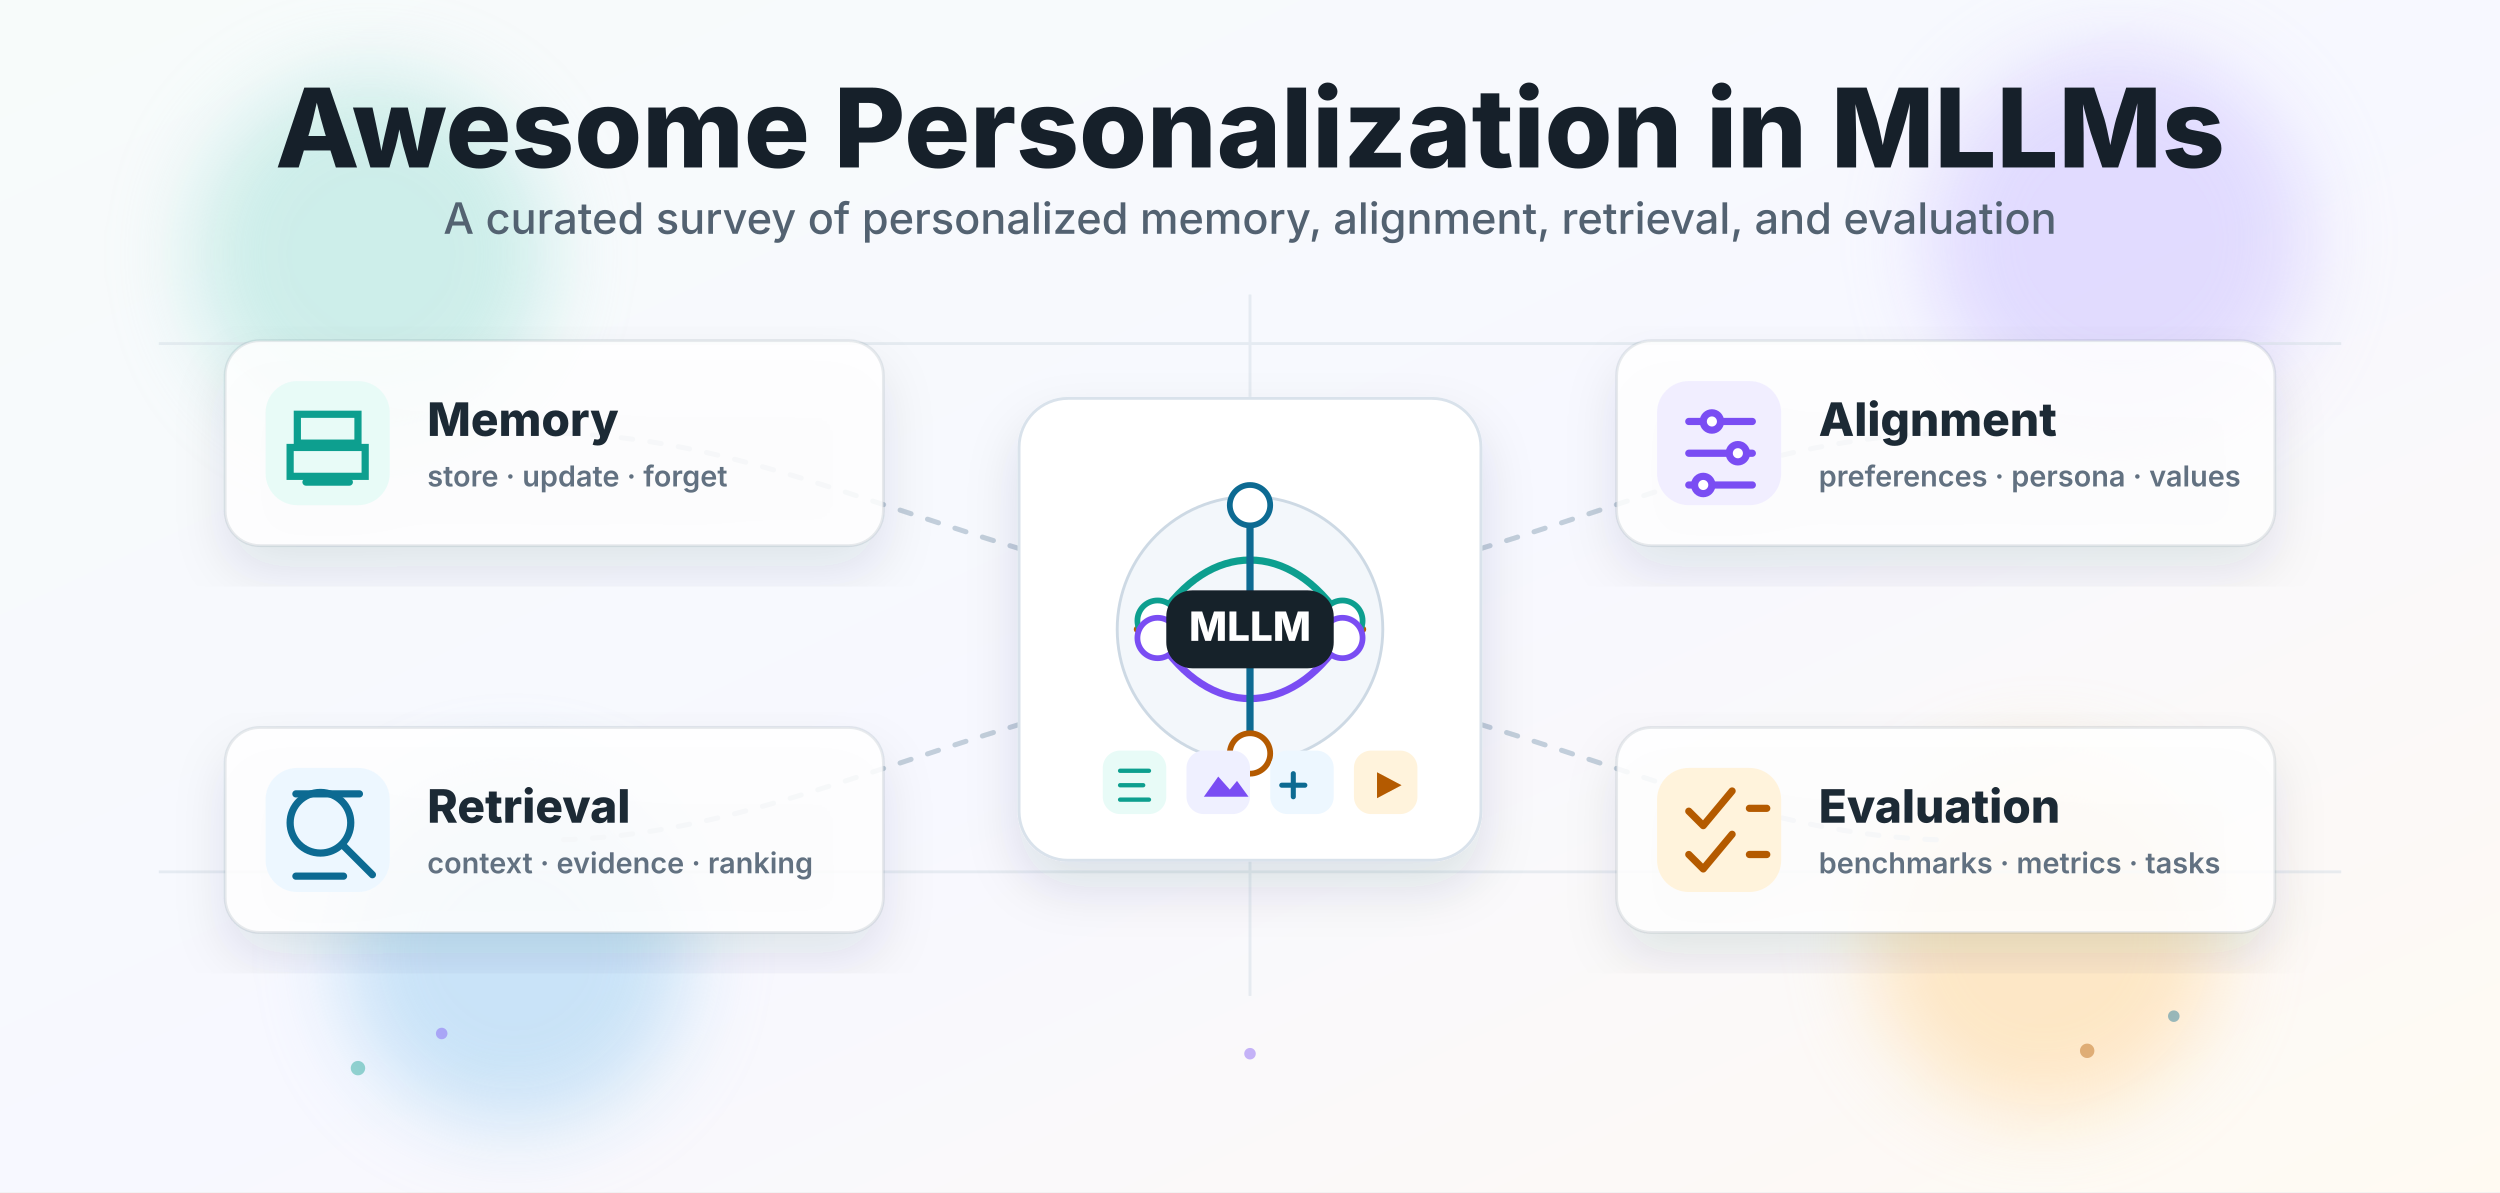
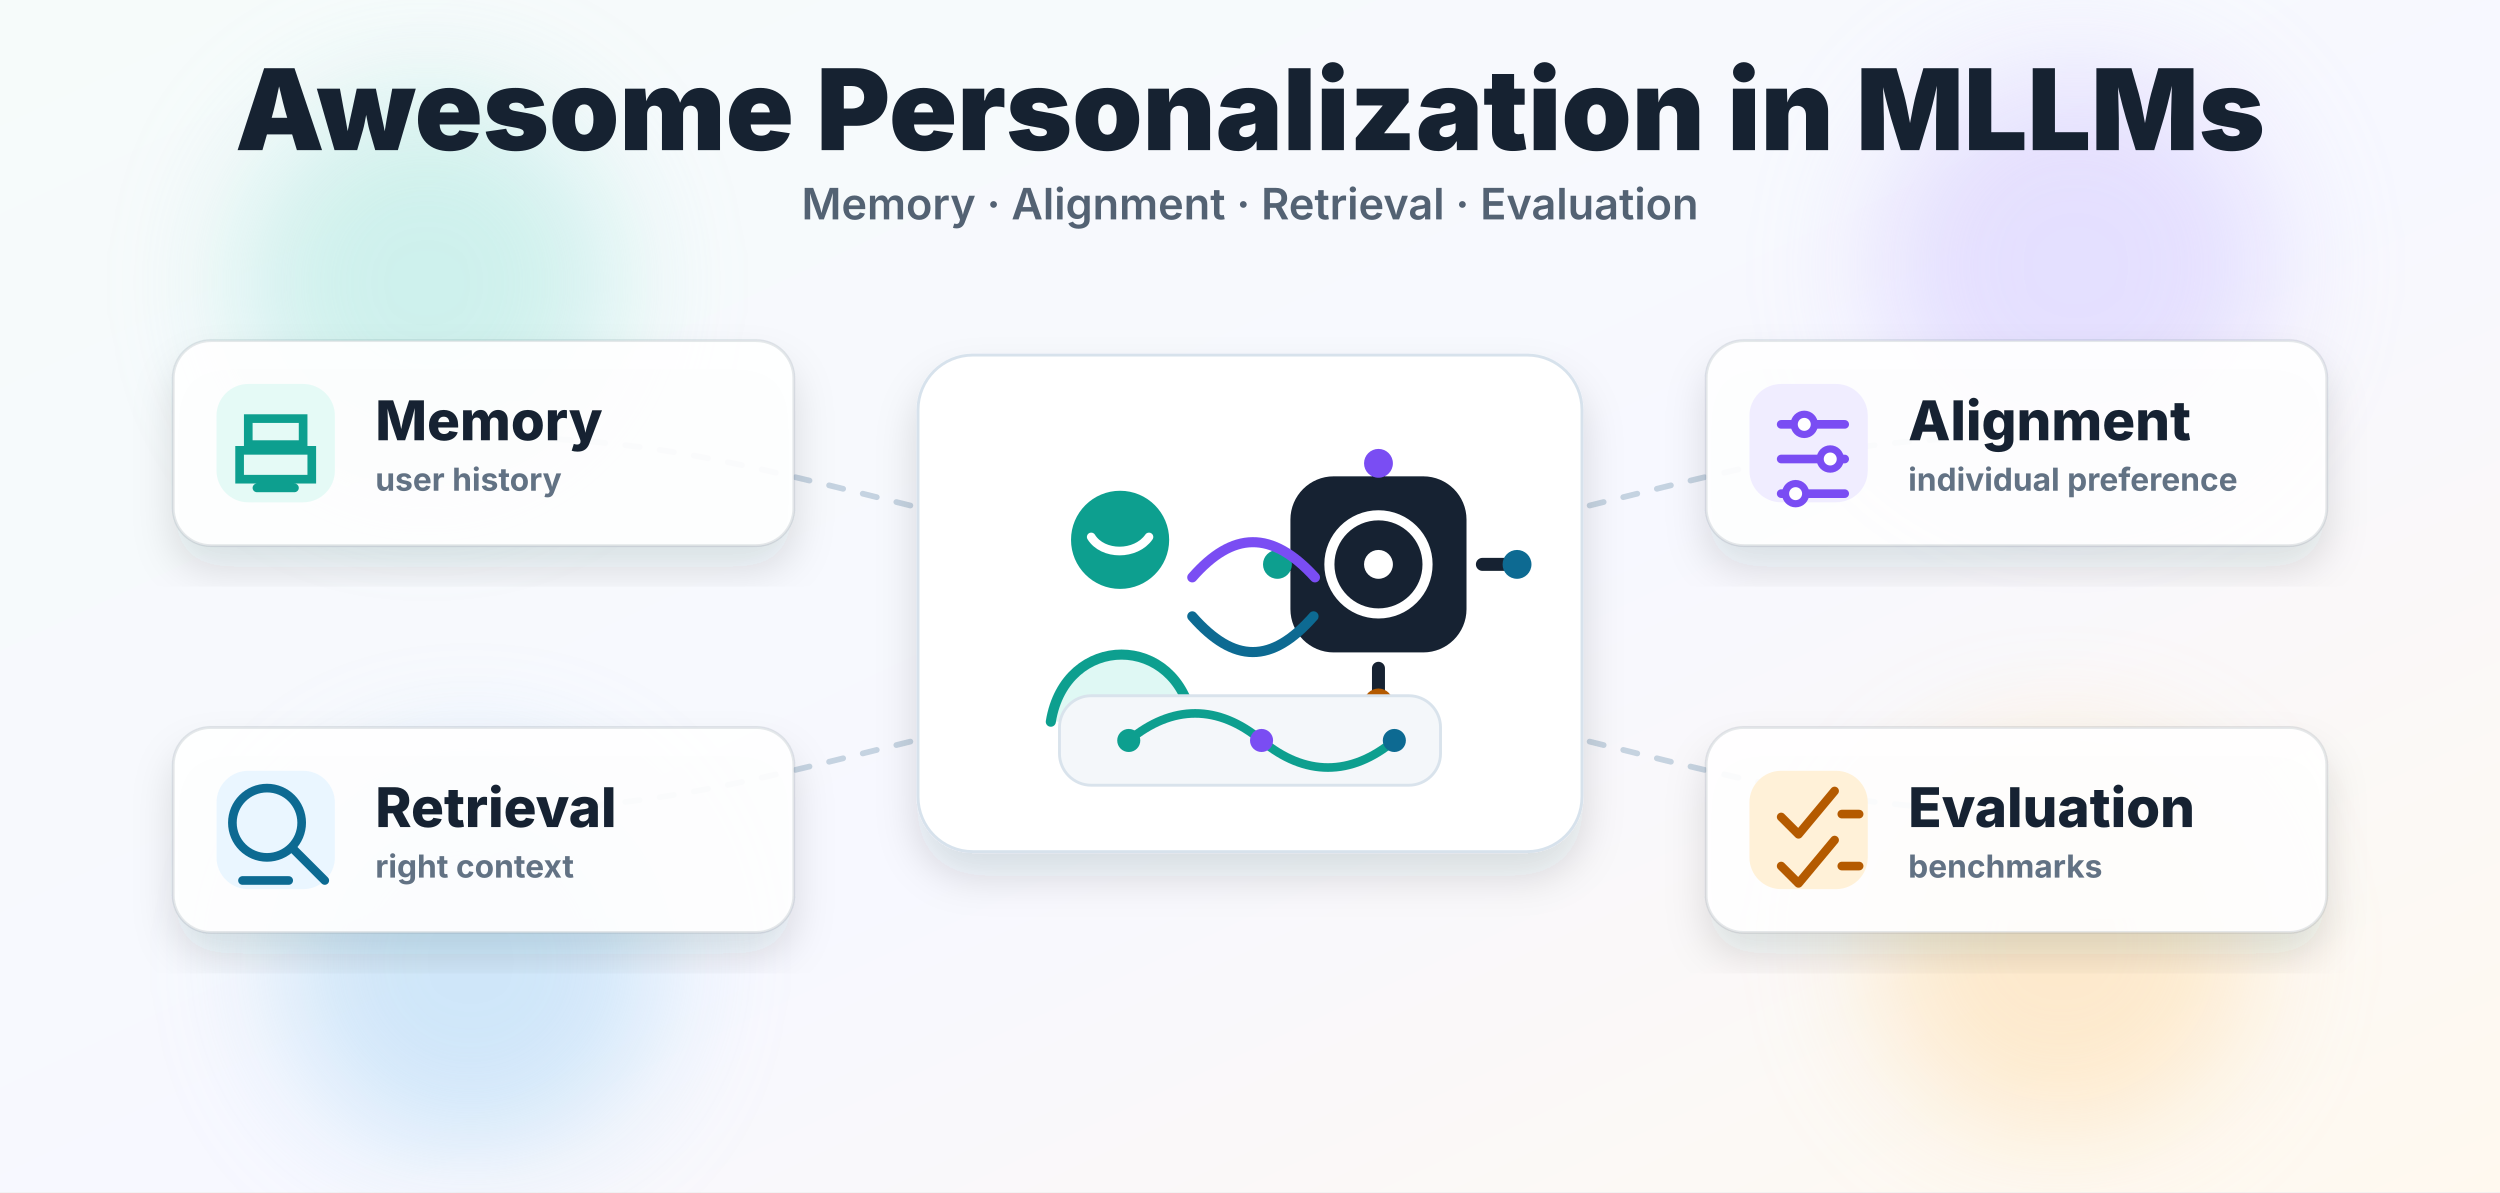
<svg xmlns="http://www.w3.org/2000/svg" width="1732" height="826" viewBox="0 0 1732 826" role="img" aria-labelledby="title desc">
  <defs>
    <linearGradient id="bg" x1="0" y1="0" x2="1" y2="1">
-       <stop offset="0" stop-color="#f7fbfa" />
-       <stop offset="0.52" stop-color="#f7f8ff" />
-       <stop offset="1" stop-color="#fffaf2" />
+       <stop offset="0" stop-color="#f6fbfa" />
+       <stop offset="0.55" stop-color="#f7f8ff" />
+       <stop offset="1" stop-color="#fff9ef" />
    </linearGradient>
    <filter id="shadow" x="-20%" y="-20%" width="140%" height="140%">
-       <feDropShadow dx="0" dy="18" stdDeviation="18" flood-color="#17324d" flood-opacity="0.12" />
+       <feDropShadow dx="0" dy="16" stdDeviation="14" flood-color="#152638" flood-opacity="0.14" />
    </filter>
-     <filter id="soft" x="-30%" y="-30%" width="160%" height="160%">
-       <feGaussianBlur stdDeviation="28" />
+     <filter id="glow" x="-40%" y="-40%" width="180%" height="180%">
+       <feGaussianBlur stdDeviation="42" />
    </filter>
    <style>
-       .title { font-family: Inter, ui-sans-serif, system-ui, -apple-system, BlinkMacSystemFont, "Segoe UI", sans-serif; font-size: 76px; font-weight: 800; fill: #16202a; letter-spacing: 0; }
-       .subtitle { font-family: Inter, ui-sans-serif, system-ui, -apple-system, BlinkMacSystemFont, "Segoe UI", sans-serif; font-size: 30px; font-weight: 500; fill: #536271; letter-spacing: 0; }
-       .label { font-family: Inter, ui-sans-serif, system-ui, -apple-system, BlinkMacSystemFont, "Segoe UI", sans-serif; font-size: 32px; font-weight: 760; fill: #1d2a35; letter-spacing: 0; }
-       .small { font-family: Inter, ui-sans-serif, system-ui, -apple-system, BlinkMacSystemFont, "Segoe UI", sans-serif; font-size: 20px; font-weight: 600; fill: #627181; letter-spacing: 0; }
-       .line { fill: none; stroke: #b8c7d5; stroke-width: 3.5; stroke-linecap: round; stroke-dasharray: 8 12; }
-       .card { fill: rgba(255,255,255,0.86); stroke: rgba(66,86,106,0.12); stroke-width: 2; }
+       .title { font-family: Inter, ui-sans-serif, system-ui, -apple-system, BlinkMacSystemFont, "Segoe UI", sans-serif; font-size: 78px; font-weight: 850; fill: #162231; letter-spacing: 0; }
+       .subtitle { font-family: Inter, ui-sans-serif, system-ui, -apple-system, BlinkMacSystemFont, "Segoe UI", sans-serif; font-size: 30px; font-weight: 560; fill: #536273; letter-spacing: 0; }
+       .label { font-family: Inter, ui-sans-serif, system-ui, -apple-system, BlinkMacSystemFont, "Segoe UI", sans-serif; font-size: 38px; font-weight: 820; fill: #172433; letter-spacing: 0; }
+       .micro { font-family: Inter, ui-sans-serif, system-ui, -apple-system, BlinkMacSystemFont, "Segoe UI", sans-serif; font-size: 22px; font-weight: 650; fill: #627284; letter-spacing: 0; }
+       .card { fill: rgba(255,255,255,0.92); stroke: rgba(70,86,104,0.14); stroke-width: 2; }
+       .link { fill: none; stroke: #b9c9d9; stroke-width: 4; stroke-linecap: round; stroke-dasharray: 10 14; }
    </style>
  </defs>
  <rect width="1732" height="826" fill="url(#bg)" />
-   <g opacity="0.45" filter="url(#soft)">
-     <circle cx="257" cy="176" r="124" fill="#9adfd4" />
-     <circle cx="1468" cy="166" r="132" fill="#c6b8ff" />
-     <circle cx="1416" cy="650" r="122" fill="#ffd18a" />
-     <circle cx="356" cy="660" r="120" fill="#91c9ef" />
+   <g opacity="0.38" filter="url(#glow)">
+     <circle cx="296" cy="196" r="132" fill="#8fe1d4" />
+     <circle cx="1438" cy="184" r="138" fill="#c6b7ff" />
+     <circle cx="326" cy="666" r="132" fill="#8ec9f0" />
+     <circle cx="1428" cy="654" r="132" fill="#ffd08a" />
  </g>
-   <g transform="translate(0 4)">
-     <text class="title" x="866" y="112" text-anchor="middle">Awesome Personalization in MLLMs</text>
-     <text class="subtitle" x="866" y="158" text-anchor="middle">A curated survey of personalized memory, alignment, retrieval, and evaluation</text>
+   <text class="title" x="866" y="104" text-anchor="middle">Awesome Personalization in MLLMs</text>
+   <text class="subtitle" x="866" y="152" text-anchor="middle">Memory · Alignment · Retrieval · Evaluation</text>
+   <g class="link" opacity="0.8">
+     <path d="M654 356C548 330 472 308 380 304" />
+     <path d="M1078 356C1184 330 1260 308 1352 304" />
+     <path d="M654 508C548 534 472 556 380 560" />
+     <path d="M1078 508C1184 534 1260 556 1352 560" />
  </g>
-   <g stroke="#d7e0e8" stroke-width="2" opacity="0.55">
-     <path d="M110 238H1622" />
-     <path d="M110 604H1622" />
-     <path d="M866 204V690" />
-   </g>
-   <g class="line" opacity="0.85">
-     <path d="M765 397C608 355 512 303 384 300" />
-     <path d="M967 397C1124 355 1220 303 1348 300" />
-     <path d="M765 485C608 527 512 579 384 582" />
-     <path d="M967 485C1124 527 1220 579 1348 582" />
-   </g>
-   <g transform="translate(706 276)" filter="url(#shadow)">
-     <rect x="0" y="0" width="320" height="320" rx="34" fill="#ffffff" stroke="#d9e2eb" stroke-width="2" />
-     <circle cx="160" cy="160" r="92" fill="#f3f7fb" stroke="#cdd9e4" stroke-width="2" />
-     <g fill="none" stroke-width="5" stroke-linecap="round">
-       <path d="M96 154C132 98 188 98 224 154" stroke="#0f9f8f" />
-       <path d="M96 166C132 222 188 222 224 166" stroke="#7a4ef3" />
-       <path d="M160 74V246" stroke="#0b6b92" />
-       <path d="M82 160H238" stroke="#b45a00" />
+   <g transform="translate(636 246)" filter="url(#shadow)">
+     <rect x="0" y="0" width="460" height="344" rx="38" fill="#ffffff" stroke="#d7e2ec" stroke-width="2" />
+     <g transform="translate(68 86)">
+       <circle cx="72" cy="42" r="34" fill="#0f9f8f" />
+       <path d="M24 168c10-62 88-62 98 0" fill="#dff8f4" stroke="#0f9f8f" stroke-width="7" stroke-linecap="round" />
+       <path d="M52 40c8 13 31 13 40 0" fill="none" stroke="#ffffff" stroke-width="6" stroke-linecap="round" />
    </g>
-     <g fill="#ffffff" stroke-width="4">
-       <circle cx="96" cy="154" r="14" stroke="#0f9f8f" />
-       <circle cx="224" cy="154" r="14" stroke="#0f9f8f" />
-       <circle cx="96" cy="166" r="14" stroke="#7a4ef3" />
-       <circle cx="224" cy="166" r="14" stroke="#7a4ef3" />
-       <circle cx="160" cy="74" r="14" stroke="#0b6b92" />
-       <circle cx="160" cy="246" r="14" stroke="#b45a00" />
+     <g transform="translate(258 84)">
+       <rect x="0" y="0" width="122" height="122" rx="30" fill="#162231" />
+       <circle cx="61" cy="61" r="34" fill="none" stroke="#ffffff" stroke-width="7" />
+       <circle cx="61" cy="61" r="10" fill="#ffffff" />
+       <path d="M61 15v-24M61 133v24M15 61h-24M133 61h24" stroke="#162231" stroke-width="9" stroke-linecap="round" />
+       <circle cx="61" cy="-9" r="10" fill="#7a4ef3" />
+       <circle cx="61" cy="157" r="10" fill="#b45a00" />
+       <circle cx="-9" cy="61" r="10" fill="#0f9f8f" />
+       <circle cx="157" cy="61" r="10" fill="#0b6b92" />
    </g>
-     <rect x="102" y="133" width="116" height="54" rx="18" fill="#16202a" />
-     <text x="160" y="168" text-anchor="middle" font-family="Inter, ui-sans-serif, system-ui, sans-serif" font-size="28" font-weight="800" fill="#fff">MLLM</text>
-     <g transform="translate(58 244)">
-       <rect x="0" y="0" width="44" height="44" rx="12" fill="#e8fbf7" />
-       <rect x="58" y="0" width="44" height="44" rx="12" fill="#eff0ff" />
-       <rect x="116" y="0" width="44" height="44" rx="12" fill="#edf7ff" />
-       <rect x="174" y="0" width="44" height="44" rx="12" fill="#fff3dc" />
-       <path d="M12 14h20M12 24h16M12 34h20" stroke="#0f9f8f" stroke-width="3" stroke-linecap="round" />
-       <path d="M70 32l10-14 8 9 5-6 8 11z" fill="#7a4ef3" />
-       <path d="M132 16v16M124 24h16" stroke="#0b6b92" stroke-width="3.5" stroke-linecap="round" />
-       <path d="M190 15l17 9-17 9z" fill="#b45a00" />
+     <path d="M190 154C218 122 245 121 275 154" fill="none" stroke="#7a4ef3" stroke-width="7" stroke-linecap="round" />
+     <path d="M274 181C245 214 219 214 190 181" fill="none" stroke="#0b6b92" stroke-width="7" stroke-linecap="round" />
+     <g transform="translate(98 236)">
+       <rect x="0" y="0" width="264" height="62" rx="22" fill="#f4f7fa" stroke="#d9e3ec" stroke-width="2" />
+       <path d="M48 31c30-25 62-25 92 0s62 25 92 0" fill="none" stroke="#0f9f8f" stroke-width="6" stroke-linecap="round" />
+       <circle cx="48" cy="31" r="8" fill="#0f9f8f" />
+       <circle cx="140" cy="31" r="8" fill="#7a4ef3" />
+       <circle cx="232" cy="31" r="8" fill="#0b6b92" />
    </g>
  </g>
-   <g transform="translate(156 236)" filter="url(#shadow)">
-     <rect class="card" width="456" height="142" rx="24" />
-     <rect x="28" y="28" width="86" height="86" rx="22" fill="#e8fbf7" />
-     <g fill="none" stroke="#0f9f8f" stroke-width="5" stroke-linecap="round">
-       <path d="M50 51h42v20H50z" />
-       <path d="M45 74h52v20H45z" />
-       <path d="M56 98h30" />
-     </g>
-     <text class="label" x="140" y="66">Memory</text>
-     <text class="small" x="140" y="101">store · update · forget</text>
+   <g transform="translate(120 236)" filter="url(#shadow)">
+     <rect class="card" width="430" height="142" rx="26" />
+     <rect x="30" y="30" width="82" height="82" rx="22" fill="#e5faf6" />
+     <path d="M52 54h38v18H52zM46 76h50v20H46zM58 102h26" fill="none" stroke="#0f9f8f" stroke-width="6" stroke-linecap="round" />
+     <text class="label" x="140" y="69">Memory</text>
+     <text class="micro" x="140" y="104">user history</text>
  </g>
-   <g transform="translate(1120 236)" filter="url(#shadow)">
-     <rect class="card" width="456" height="142" rx="24" />
-     <rect x="28" y="28" width="86" height="86" rx="22" fill="#f1eeff" />
-     <g fill="none" stroke="#7a4ef3" stroke-width="5" stroke-linecap="round">
-       <path d="M50 56h44" />
-       <path d="M50 78h44" />
-       <path d="M50 100h44" />
-       <circle cx="66" cy="56" r="6" fill="#fff" />
-       <circle cx="84" cy="78" r="6" fill="#fff" />
-       <circle cx="60" cy="100" r="6" fill="#fff" />
-     </g>
-     <text class="label" x="140" y="66">Alignment</text>
-     <text class="small" x="140" y="101">preferences · persona · values</text>
+   <g transform="translate(1182 236)" filter="url(#shadow)">
+     <rect class="card" width="430" height="142" rx="26" />
+     <rect x="30" y="30" width="82" height="82" rx="22" fill="#f0edff" />
+     <path d="M52 58h44M52 82h44M52 106h44" stroke="#7a4ef3" stroke-width="6" stroke-linecap="round" />
+     <circle cx="68" cy="58" r="7" fill="#ffffff" stroke="#7a4ef3" stroke-width="5" />
+     <circle cx="86" cy="82" r="7" fill="#ffffff" stroke="#7a4ef3" stroke-width="5" />
+     <circle cx="62" cy="106" r="7" fill="#ffffff" stroke="#7a4ef3" stroke-width="5" />
+     <text class="label" x="140" y="69">Alignment</text>
+     <text class="micro" x="140" y="104">individual preference</text>
  </g>
-   <g transform="translate(156 504)" filter="url(#shadow)">
-     <rect class="card" width="456" height="142" rx="24" />
-     <rect x="28" y="28" width="86" height="86" rx="22" fill="#edf7ff" />
-     <g fill="none" stroke="#0b6b92" stroke-width="5" stroke-linecap="round">
-       <circle cx="66" cy="66" r="21" />
-       <path d="M82 82l20 20" />
-       <path d="M49 103h33" />
-       <path d="M49 46h44" />
-     </g>
-     <text class="label" x="140" y="66">Retrieval</text>
-     <text class="small" x="140" y="101">context · evidence · ranking</text>
+   <g transform="translate(120 504)" filter="url(#shadow)">
+     <rect class="card" width="430" height="142" rx="26" />
+     <rect x="30" y="30" width="82" height="82" rx="22" fill="#eaf6ff" />
+     <circle cx="65" cy="66" r="24" fill="none" stroke="#0b6b92" stroke-width="6" />
+     <path d="M83 84l22 22M48 106h32" stroke="#0b6b92" stroke-width="6" stroke-linecap="round" />
+     <text class="label" x="140" y="69">Retrieval</text>
+     <text class="micro" x="140" y="104">right context</text>
  </g>
-   <g transform="translate(1120 504)" filter="url(#shadow)">
-     <rect class="card" width="456" height="142" rx="24" />
-     <rect x="28" y="28" width="86" height="86" rx="22" fill="#fff3dc" />
-     <g fill="none" stroke="#b45a00" stroke-width="5" stroke-linecap="round" stroke-linejoin="round">
-       <path d="M50 58l10 10 20-24" />
-       <path d="M50 88l10 10 20-24" />
-       <path d="M92 56h12" />
-       <path d="M92 88h12" />
-     </g>
-     <text class="label" x="140" y="66">Evaluation</text>
-     <text class="small" x="140" y="101">benchmarks · metrics · tasks</text>
-   </g>
-   <g opacity="0.42">
-     <circle cx="248" cy="740" r="5" fill="#0f9f8f" />
-     <circle cx="306" cy="716" r="4" fill="#7a4ef3" />
-     <circle cx="1446" cy="728" r="5" fill="#b45a00" />
-     <circle cx="1506" cy="704" r="4" fill="#0b6b92" />
-     <circle cx="866" cy="730" r="4" fill="#7a4ef3" />
+   <g transform="translate(1182 504)" filter="url(#shadow)">
+     <rect class="card" width="430" height="142" rx="26" />
+     <rect x="30" y="30" width="82" height="82" rx="22" fill="#fff1d8" />
+     <path d="M52 62l12 12 25-30M52 96l12 12 25-30M94 60h12M94 96h12" fill="none" stroke="#b45a00" stroke-width="6" stroke-linecap="round" stroke-linejoin="round" />
+     <text class="label" x="140" y="69">Evaluation</text>
+     <text class="micro" x="140" y="104">benchmarks</text>
  </g>
</svg>
